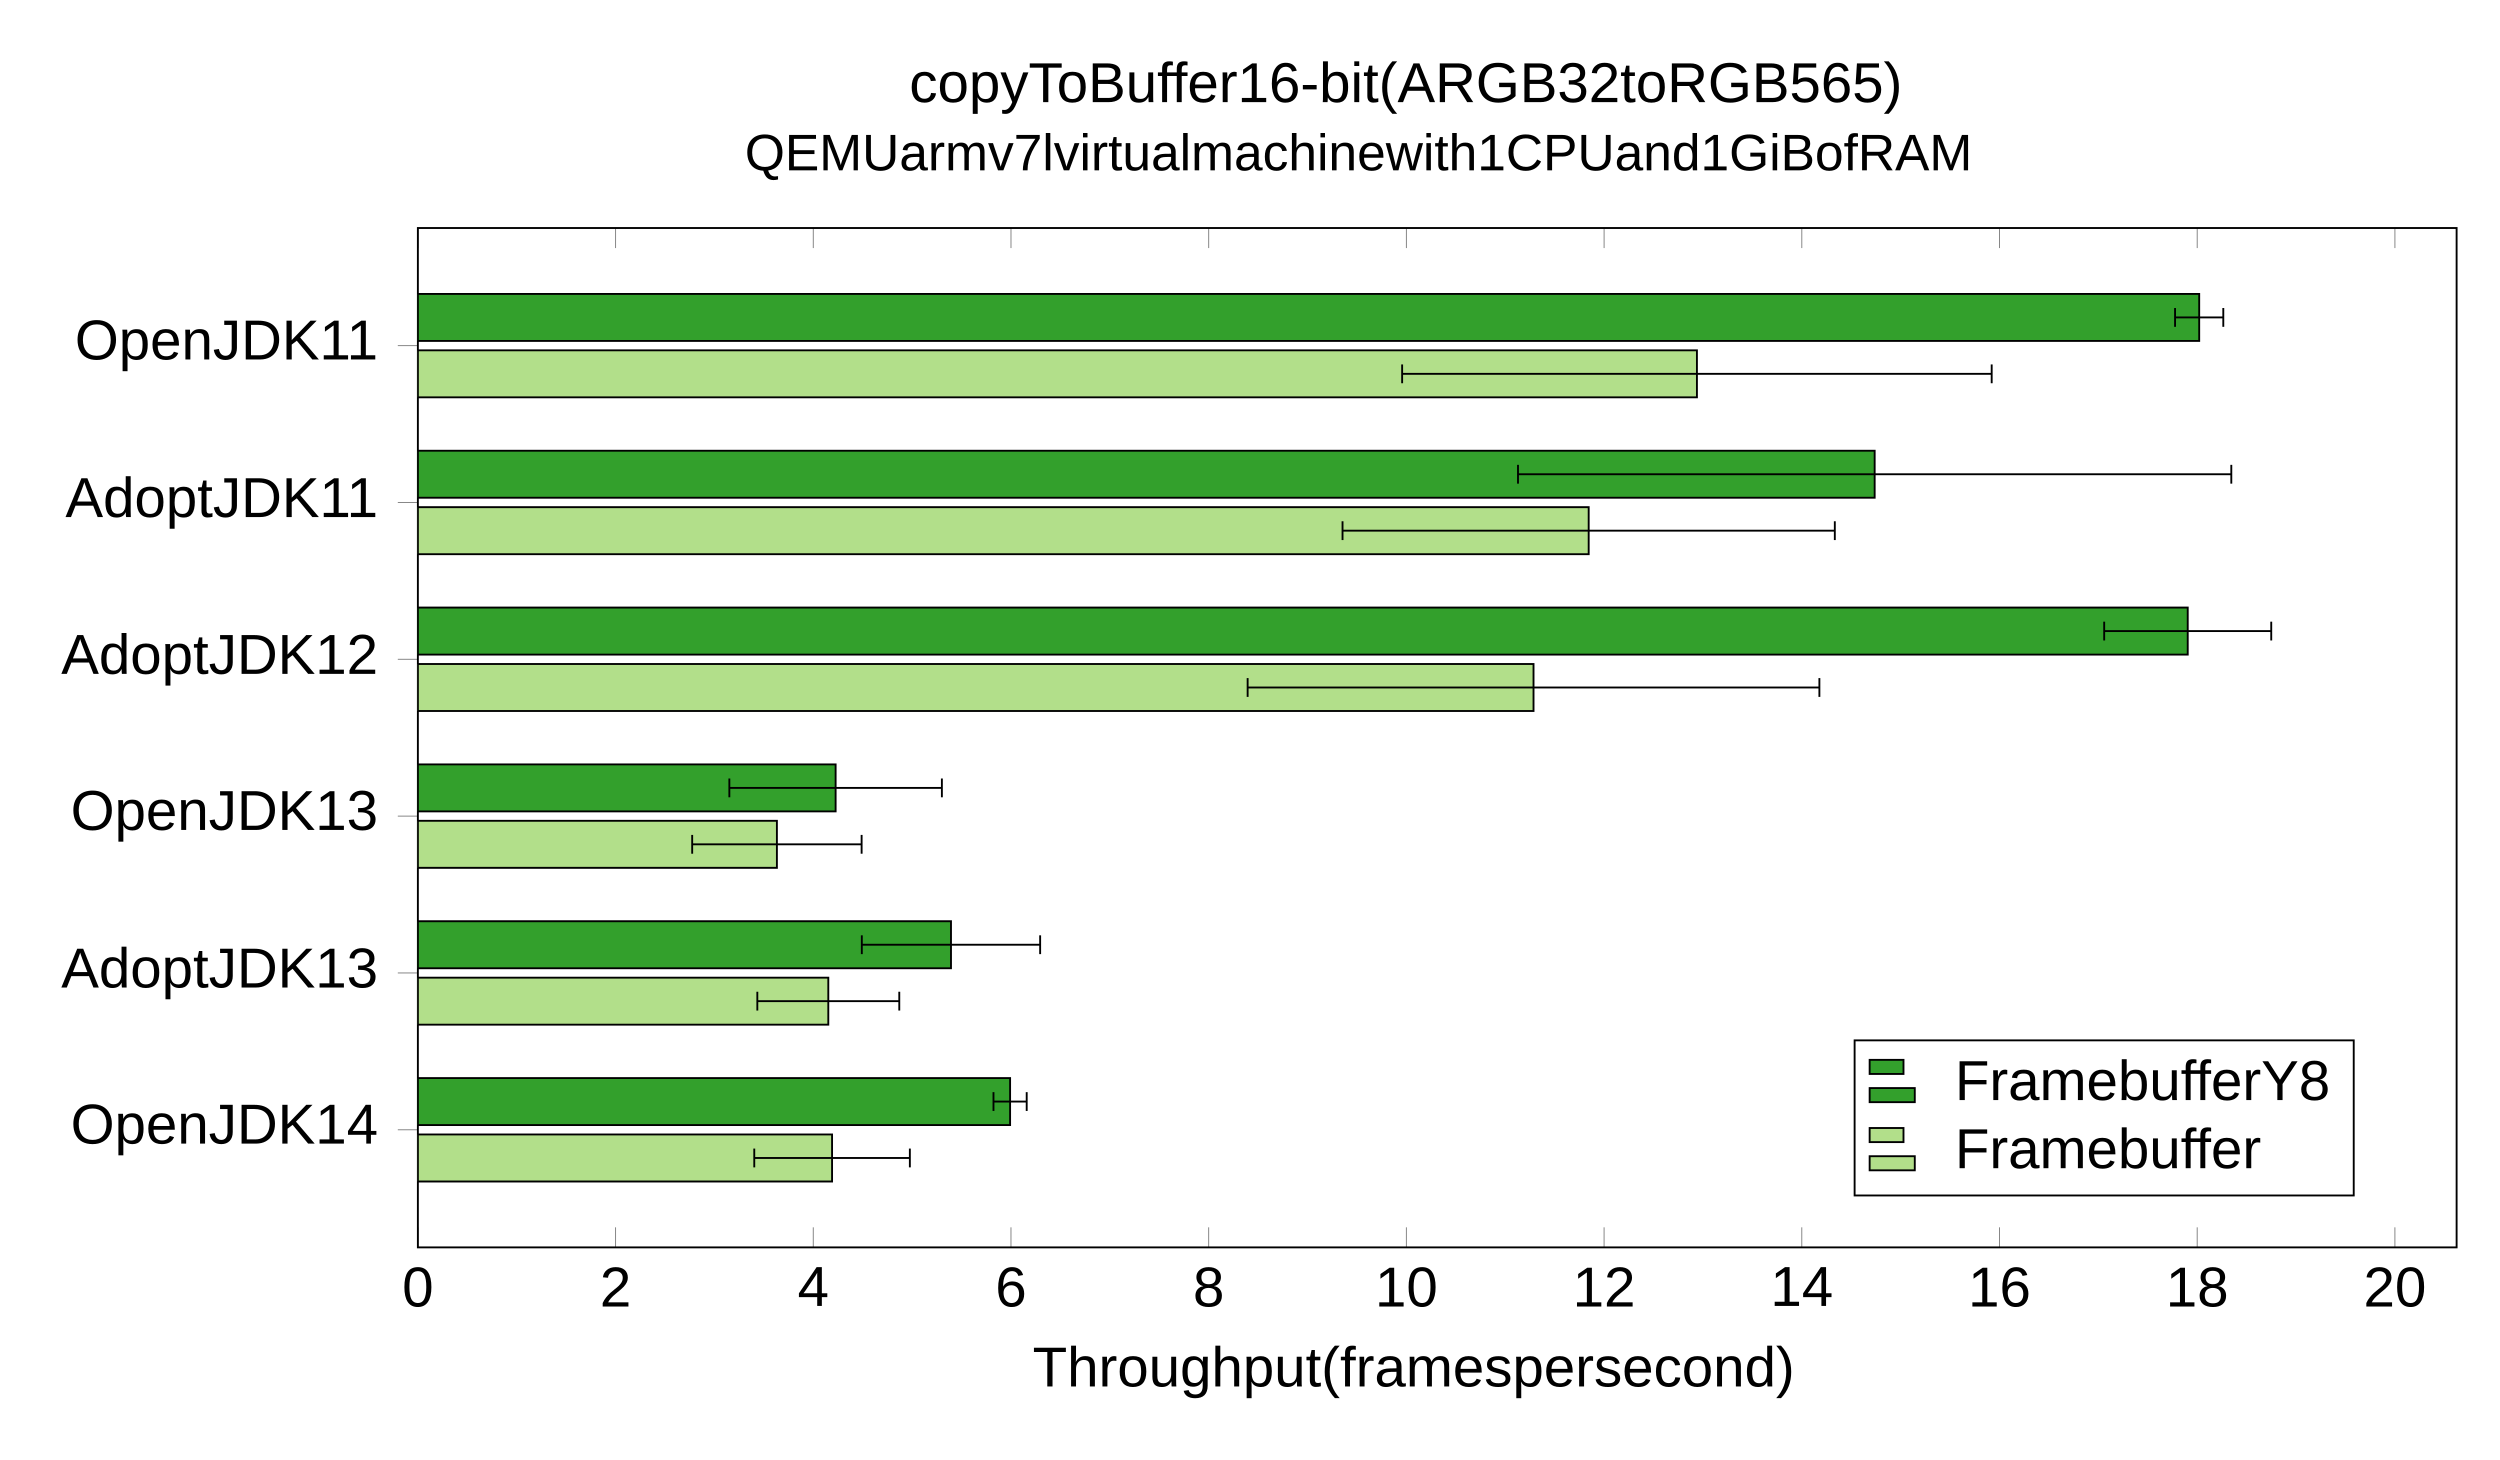
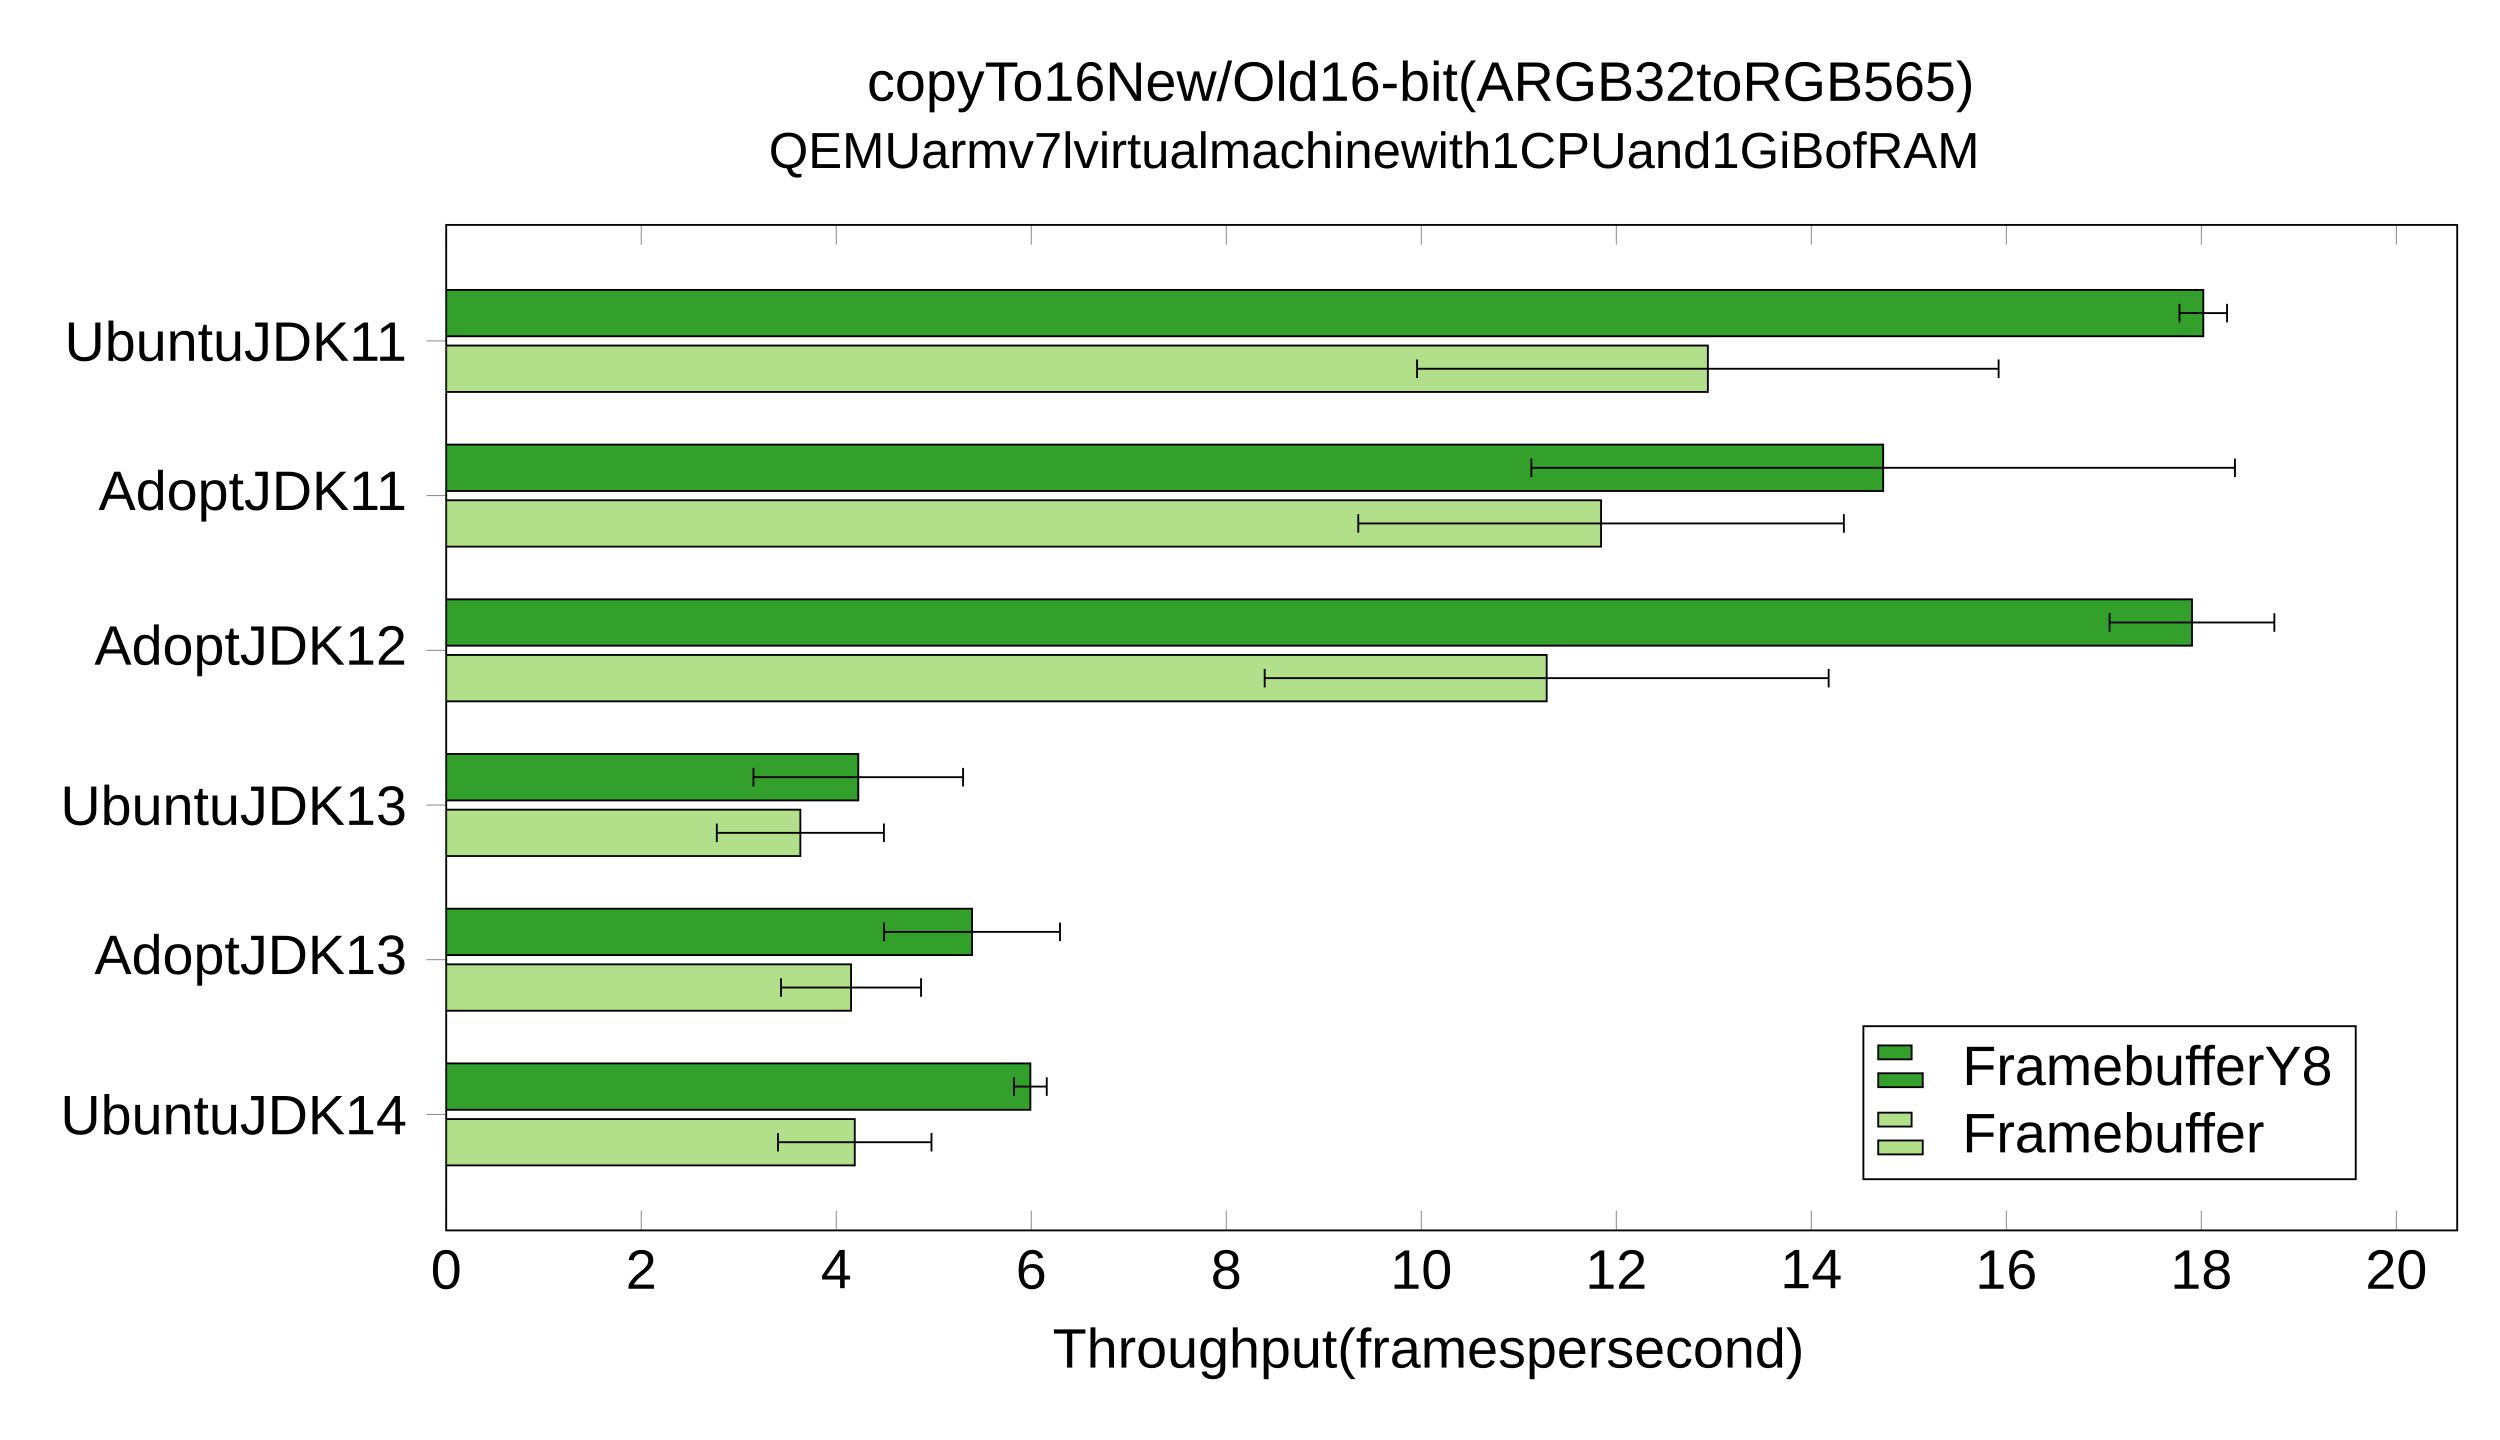
- <svg xmlns="http://www.w3.org/2000/svg" height="412.348" viewBox="0 0 706.325 412.348" width="706.325">
+ <svg xmlns="http://www.w3.org/2000/svg" height="412.348" viewBox="0 0 716.069 412.348" width="716.069">
  <clipPath id="a">
    <path d="m0 24.923h432.004v-216.003h-432.004z" />
  </clipPath>
-   <g transform="matrix(1.333333 0 0 -1.333333 118.0613 97.65067)">
+   <g transform="matrix(1.333333 0 0 -1.333333 127.8067 97.65067)">
    <path d="m0 24.923v-4.252m41.893 4.252v-4.252m41.893 4.252v-4.252m41.893 4.252v-4.252m41.893 4.252v-4.252m41.893 4.252v-4.252m41.893 4.252v-4.252m41.893 4.252v-4.252m41.893 4.252v-4.252m41.893 4.252v-4.252m41.893 4.252v-4.252m-418.933-211.751v4.252m41.893-4.252v4.252m41.893-4.252v4.252m41.893-4.252v4.252m41.893-4.252v4.252m41.893-4.252v4.252m41.893-4.252v4.252m41.893-4.252v4.252m41.893-4.252v4.252m41.893-4.252v4.252m41.893-4.252v4.252" fill="none" stroke="#808080" stroke-miterlimit="10" stroke-width=".199" />
    <path d="m-4.253 0h4.253m-4.253-33.232h4.253m-4.253-33.232h4.253m-4.253-33.232h4.253m-4.253-33.232h4.253m-4.253-33.232h4.253" fill="none" stroke="#808080" stroke-miterlimit="10" stroke-width=".199" />
    <path d="m0 24.923v-216.003h432.004v216.003z" fill="none" stroke="#000" stroke-miterlimit="10" stroke-width=".399" />
    <g font-family="Arimo,Liberation Sans,Arial,sans-serif" font-size="11.955">
-       <text transform="matrix(1 0 0 -1 -3.324 -203.609)">
+       <text transform="matrix(1 0 0 -1 -3.325 -203.609)">
        <tspan x="0" y="0">0</tspan>
      </text>
-       <text transform="matrix(1 0 0 -1 38.569 -203.609)">
+       <text transform="matrix(1 0 0 -1 38.568 -203.609)">
        <tspan x="0" y="0">2</tspan>
      </text>
      <text transform="matrix(1 0 0 -1 80.461 -203.487)">
        <tspan x="0" y="0">4</tspan>
      </text>
      <text transform="matrix(1 0 0 -1 122.354 -203.609)">
        <tspan x="0" y="0">6</tspan>
      </text>
-       <text transform="matrix(1 0 0 -1 164.247 -203.609)">
+       <text transform="matrix(1 0 0 -1 164.246 -203.609)">
        <tspan x="0" y="0">8</tspan>
      </text>
      <text transform="matrix(1 0 0 -1 202.815 -203.609)">
        <tspan x="0 6.649" y="0">10</tspan>
      </text>
-       <text transform="matrix(1 0 0 -1 244.708 -203.609)">
+       <text transform="matrix(1 0 0 -1 244.707 -203.609)">
        <tspan x="0 6.649" y="0">12</tspan>
      </text>
-       <text transform="matrix(1 0 0 -1 286.601 -203.487)">
+       <text transform="matrix(1 0 0 -1 286.6 -203.487)">
        <tspan x="0 6.649" y="0">14</tspan>
      </text>
      <text transform="matrix(1 0 0 -1 328.493 -203.609)">
        <tspan x="0 6.649" y="0">16</tspan>
      </text>
      <text transform="matrix(1 0 0 -1 370.386 -203.609)">
        <tspan x="0 6.649" y="0">18</tspan>
      </text>
      <text transform="matrix(1 0 0 -1 412.279 -203.609)">
        <tspan x="0 6.649" y="0">20</tspan>
      </text>
-       <text transform="matrix(1 0 0 -1 -72.678 -2.933)">
-         <tspan x="0 9.299 15.948 22.598 29.247 35.225 43.859 51.833 57.598" y="0">OpenJDK11</tspan>
+       <text transform="matrix(1 0 0 -1 -81.983 -4.273)">
+         <tspan x="0 8.634 15.283 21.933 28.582 31.904 38.553 44.531 53.165 61.139 66.904" y="0">UbuntuJDK11</tspan>
      </text>
-       <text transform="matrix(1 0 0 -1 -74.674 -36.322)">
+       <text transform="matrix(1 0 0 -1 -74.675 -36.322)">
        <tspan x="0 7.974 14.624 21.273 27.922 31.244 37.221 45.855 53.829 59.594" y="0">AdoptJDK11</tspan>
      </text>
-       <text transform="matrix(1 0 0 -1 -75.561 -69.553)">
+       <text transform="matrix(1 0 0 -1 -75.562 -69.553)">
        <tspan x="0 7.974 14.624 21.273 27.922 31.244 37.221 45.855 53.829 60.479" y="0">AdoptJDK12</tspan>
      </text>
-       <text transform="matrix(1 0 0 -1 -73.565 -102.627)">
-         <tspan x="0 9.299 15.948 22.598 29.247 35.225 43.859 51.833 58.482" y="0">OpenJDK13</tspan>
+       <text transform="matrix(1 0 0 -1 -82.87 -103.966)">
+         <tspan x="0 8.634 15.283 21.933 28.582 31.904 38.553 44.531 53.165 61.139 67.788" y="0">UbuntuJDK13</tspan>
      </text>
-       <text transform="matrix(1 0 0 -1 -75.561 -136.015)">
+       <text transform="matrix(1 0 0 -1 -75.562 -136.015)">
        <tspan x="0 7.974 14.624 21.273 27.922 31.244 37.221 45.855 53.829 60.479" y="0">AdoptJDK13</tspan>
      </text>
-       <text transform="matrix(1 0 0 -1 -73.565 -169.089)">
-         <tspan x="0 9.299 15.948 22.598 29.247 35.225 43.859 51.833 58.482" y="0">OpenJDK14</tspan>
+       <text transform="matrix(1 0 0 -1 -82.87 -170.429)">
+         <tspan x="0 8.634 15.283 21.933 28.582 31.904 38.553 44.531 53.165 61.139 67.788" y="0">UbuntuJDK14</tspan>
      </text>
    </g>
    <g clip-path="url(#a)" stroke="#000" stroke-miterlimit="10" stroke-width=".399">
-       <path d="m0-10.959h271.029v9.963h-271.029zm0-99.695h76.078v9.963h-76.078zm0-66.463h87.766v9.963h-87.766zm0 132.926h248.092v9.963h-248.092zm0-33.232h236.404v9.963h-236.404zm0-66.463h86.97v9.963h-86.97z" fill="#b2df8a" />
+       <path d="m0-10.959h271.029v9.963h-271.029zm0-33.232h248.092v9.963h-248.092zm0-33.232h236.404v9.963h-236.404zm0-33.232h76.078v9.963h-76.078zm0-33.232h86.97v9.963h-86.97zm0-33.232h87.766v9.963h-87.766z" fill="#b2df8a" />
      <path d="m271.029-5.978h62.463" fill="#b2df8a" />
-       <path d="m0 1.993v-3.985" fill="none" transform="translate(333.488 -5.978)" />
+       <path d="m0 1.993v-3.985" fill="none" transform="translate(333.487 -5.978)" />
      <path d="m271.029-5.978h-62.463" fill="#b2df8a" />
      <path d="m0 1.993v-3.985" fill="none" transform="matrix(-1 0 0 -1 208.563 -5.977)" />
-       <path d="m76.078-105.672h17.951" fill="#b2df8a" />
-       <path d="m0 1.993v-3.985" fill="none" transform="translate(94.029 -105.671)" />
-       <path d="m76.078-105.672h-17.951" fill="#b2df8a" />
-       <path d="m0 1.993v-3.985" fill="none" transform="matrix(-1 0 0 -1 58.126 -105.67)" />
-       <path d="m87.766-172.135h16.485" fill="#b2df8a" />
-       <path d="m0 1.993v-3.985" fill="none" transform="translate(104.25 -172.133)" />
-       <path d="m87.766-172.135h-16.485" fill="#b2df8a" />
-       <path d="m0 1.993v-3.985" fill="none" transform="matrix(-1 0 0 -1 71.281 -172.134)" />
      <path d="m248.092-39.209h52.157" fill="#b2df8a" />
-       <path d="m0 1.993v-3.985" fill="none" transform="translate(300.246 -39.209)" />
+       <path d="m0 1.993v-3.985" fill="none" transform="translate(300.245 -39.209)" />
      <path d="m248.092-39.209h-52.157" fill="#b2df8a" />
-       <path d="m0 1.993v-3.985" fill="none" transform="matrix(-1 0 0 -1 195.933 -39.208)" />
+       <path d="m0 1.993v-3.985" fill="none" transform="matrix(-1 0 0 -1 195.932 -39.208)" />
      <path d="m236.404-72.441h60.578" fill="#b2df8a" />
      <path d="m0 1.993v-3.985" fill="none" transform="translate(296.978 -72.44)" />
      <path d="m236.404-72.441h-60.578" fill="#b2df8a" />
      <path d="m0 1.993v-3.985" fill="none" transform="matrix(-1 0 0 -1 175.824 -72.439)" />
+       <path d="m76.078-105.672h17.951" fill="#b2df8a" />
+       <path d="m0 1.993v-3.985" fill="none" transform="translate(94.028 -105.671)" />
+       <path d="m76.078-105.672h-17.951" fill="#b2df8a" />
+       <path d="m0 1.993v-3.985" fill="none" transform="matrix(-1 0 0 -1 58.126 -105.67)" />
      <path d="m86.97-138.904h15.04" fill="#b2df8a" />
      <path d="m0 1.993v-3.985" fill="none" transform="translate(102.009 -138.902)" />
      <path d="m86.97-138.904h-15.04" fill="#b2df8a" />
      <path d="m0 1.993v-3.985" fill="none" transform="matrix(-1 0 0 -1 71.93 -138.903)" />
-       <path d="m0 .996h377.459v9.963h-377.459zm0-99.695h88.521v9.963h-88.521zm0-66.463h125.491v9.963h-125.491zm0 132.926h308.691v9.963h-308.691zm0-33.232h375.029v9.963h-375.029zm0-66.463h112.965v9.963h-112.965z" fill="#33a02c" />
+       <path d="m87.766-172.135h16.485" fill="#b2df8a" />
+       <path d="m0 1.993v-3.985" fill="none" transform="translate(104.25 -172.133)" />
+       <path d="m87.766-172.135h-16.485" fill="#b2df8a" />
+       <path d="m0 1.993v-3.985" fill="none" transform="matrix(-1 0 0 -1 71.28 -172.134)" />
+       <path d="m0 .996h377.459v9.963h-377.459zm0-33.232h308.691v9.963h-308.691zm0-33.232h375.029v9.963h-375.029zm0-33.232h88.521v9.963h-88.521zm0-33.232h112.965v9.963h-112.965zm0-33.232h125.491v9.963h-125.491z" fill="#33a02c" />
      <path d="m377.459 5.978h5.111" fill="#33a02c" />
-       <path d="m0 1.993v-3.985" fill="none" transform="translate(382.565 5.978)" />
+       <path d="m0 1.993v-3.985" fill="none" transform="translate(382.564 5.978)" />
      <path d="m377.459 5.978h-5.111" fill="#33a02c" />
      <path d="m0 1.993v-3.985" fill="none" transform="matrix(-1 0 0 -1 372.343 5.977)" />
+       <path d="m308.691-27.254h75.576" fill="#33a02c" />
+       <path d="m0 1.993v-3.985" fill="none" transform="translate(384.261 -27.254)" />
+       <path d="m308.691-27.254h-75.576" fill="#33a02c" />
+       <path d="m0 1.993v-3.985" fill="none" transform="matrix(-1 0 0 -1 233.112 -27.253)" />
+       <path d="m375.029-60.485h17.7" fill="#33a02c" />
+       <path d="m0 1.993v-3.985" fill="none" transform="translate(392.723 -60.485)" />
+       <path d="m375.029-60.485h-17.7" fill="#33a02c" />
+       <path d="m0 1.993v-3.985" fill="none" transform="matrix(-1 0 0 -1 357.324 -60.484)" />
      <path d="m88.521-93.717h22.518" fill="#33a02c" />
      <path d="m0 1.993v-3.985" fill="none" transform="translate(111.037 -93.716)" />
      <path d="m88.521-93.717h-22.518" fill="#33a02c" />
      <path d="m0 1.993v-3.985" fill="none" transform="matrix(-1 0 0 -1 66.002 -93.715)" />
+       <path d="m112.965-126.948h18.894" fill="#33a02c" />
+       <path d="m0 1.993v-3.985" fill="none" transform="translate(131.857 -126.947)" />
+       <path d="m112.965-126.948h-18.894" fill="#33a02c" />
+       <path d="m0 1.993v-3.985" fill="none" transform="matrix(-1 0 0 -1 94.07 -126.946)" />
      <path d="m125.491-160.18h3.519" fill="#33a02c" />
      <path d="m0 1.993v-3.985" fill="none" transform="translate(129.009 -160.178)" />
      <path d="m125.491-160.18h-3.519" fill="#33a02c" />
      <path d="m0 1.993v-3.985" fill="none" transform="matrix(-1 0 0 -1 121.971 -160.177)" />
-       <path d="m308.691-27.254h75.576" fill="#33a02c" />
-       <path d="m0 1.993v-3.985" fill="none" transform="translate(384.262 -27.254)" />
-       <path d="m308.691-27.254h-75.576" fill="#33a02c" />
-       <path d="m0 1.993v-3.985" fill="none" transform="matrix(-1 0 0 -1 233.113 -27.253)" />
-       <path d="m375.029-60.485h17.7" fill="#33a02c" />
-       <path d="m0 1.993v-3.985" fill="none" transform="translate(392.724 -60.485)" />
-       <path d="m375.029-60.485h-17.7" fill="#33a02c" />
-       <path d="m0 1.993v-3.985" fill="none" transform="matrix(-1 0 0 -1 357.325 -60.484)" />
-       <path d="m112.965-126.948h18.894" fill="#33a02c" />
-       <path d="m0 1.993v-3.985" fill="none" transform="translate(131.858 -126.947)" />
-       <path d="m112.965-126.948h-18.894" fill="#33a02c" />
-       <path d="m0 1.993v-3.985" fill="none" transform="matrix(-1 0 0 -1 94.07 -126.946)" />
    </g>
  </g>
  <g font-family="Arimo,Liberation Sans,Arial,sans-serif">
-     <text font-size="11.955" transform="matrix(1.333333 0 0 1.333333 291.7667 391.7267)">
+     <text font-size="11.955" transform="matrix(1.333333 0 0 1.333333 301.5107 391.7267)">
      <tspan x="0 7.302 13.952 17.933 24.582 31.232 37.881 44.531 51.18 57.83 64.462 68.443 71.764 75.746 82.395 92.354 99.003 108.304 114.954 121.603 128.908 134.885 141.535 147.512 154.162 160.811 167.461" y="0">Throughput(framespersecond)</tspan>
    </text>
-     <text font-size="11.955" transform="matrix(1.333333 0 0 1.333333 256.9173 28.86268)">
-       <tspan x="0 5.978 12.627 19.277 25.254 31.241 37.879 45.853 52.502 55.608 58.929 65.579 72.872 79.521 86.17 90.152 96.801 99.457 106.102 110.083 118.057 126.691 135.99 143.964 150.614 160.587 163.908 173.881 182.515 191.814 199.788 206.437 213.087 219.736" y="0">copyToBuffer16-bit(ARGB32toRGB565)</tspan>
+     <text font-size="11.955" transform="matrix(1.333333 0 0 1.333333 248.3547 28.86268)">
+       <tspan x="0 5.978 12.627 19.277 25.254 31.241 37.891 44.528 51.178 59.812 66.461 75.095 78.416 87.715 90.372 100.333 106.982 113.632 117.613 124.262 126.918 133.563 137.544 145.518 154.152 163.451 171.425 178.075 188.048 191.369 201.33 209.964 219.263 227.237 233.886 240.536 247.185" y="0">copyTo16New/Old16-bit(ARGB32toRGB565)</tspan>
    </text>
-     <text font-size="10.909" transform="matrix(1.333333 0 0 1.333333 210.4427 48.12401)">
+     <text font-size="10.909" transform="matrix(1.333333 0 0 1.333333 220.188 48.12401)">
      <tspan x="0 8.485 15.761 24.849 35.749 41.817 45.449 54.537 59.991 66.059 71.516 76.97 79.394 83.027 86.057 92.125 98.193 103.649 112.737 118.804 124.259 130.327 132.751 138.818 147.908 155.786 158.21 161.241 170.341 179.441 187.32 194.596 205.508 211.575 217.643 226.732 235.833 244.318 246.742 257.051 263.119 269.182 277.06 284.337" y="0">QEMUarmv7lvirtualmachinewith1CPUand1GiBofRAM</tspan>
    </text>
  </g>
-   <path d="m304.442-180.08h105.761v32.868h-105.761z" fill="none" stroke="#000" stroke-miterlimit="10" stroke-width=".399" transform="matrix(1.333333 0 0 -1.333333 118.0613 97.65067)" />
-   <path d="m0-3.885h9.564v2.989h-9.564zm0 5.978h7.173v2.989h-7.173z" fill="#33a02c" stroke="#000" stroke-miterlimit="10" stroke-width=".399" transform="matrix(1.333333 0 0 -1.333333 528.2307 306.216)" />
-   <text font-family="Arimo,Liberation Sans,Arial,sans-serif" font-size="11.955" transform="matrix(1.333333 0 0 1.333333 552.3267 310.796)">
+   <path d="m304.442-180.08h105.761v32.868h-105.761z" fill="none" stroke="#000" stroke-miterlimit="10" stroke-width=".399" transform="matrix(1.333333 0 0 -1.333333 127.8067 97.65067)" />
+   <path d="m0-3.885h9.564v2.989h-9.564zm0 5.978h7.173v2.989h-7.173z" fill="#33a02c" stroke="#000" stroke-miterlimit="10" stroke-width=".399" transform="matrix(1.333333 0 0 -1.333333 537.9747 306.216)" />
+   <text font-family="Arimo,Liberation Sans,Arial,sans-serif" font-size="11.955" transform="matrix(1.333333 0 0 1.333333 562.0707 310.796)">
    <tspan x="0 7.302 11.283 17.933 27.891 34.541 41.19 47.84 50.946 54.267 60.916 64.897 72.872" y="0">FramebufferY8</tspan>
  </text>
-   <path d="m0-3.885h9.564v2.989h-9.564zm0 5.978h7.173v2.989h-7.173z" fill="#b2df8a" stroke="#000" stroke-miterlimit="10" stroke-width=".399" transform="matrix(1.333333 0 0 -1.333333 528.2307 325.4707)" />
-   <text font-family="Arimo,Liberation Sans,Arial,sans-serif" font-size="11.955" transform="matrix(1.333333 0 0 1.333333 552.3267 330.0507)">
+   <path d="m0-3.885h9.564v2.989h-9.564zm0 5.978h7.173v2.989h-7.173z" fill="#b2df8a" stroke="#000" stroke-miterlimit="10" stroke-width=".399" transform="matrix(1.333333 0 0 -1.333333 537.9747 325.4707)" />
+   <text font-family="Arimo,Liberation Sans,Arial,sans-serif" font-size="11.955" transform="matrix(1.333333 0 0 1.333333 562.0707 330.0507)">
    <tspan x="0 7.302 11.283 17.933 27.891 34.541 41.19 47.84 50.946 54.267 60.916" y="0">Framebuffer</tspan>
  </text>
</svg>
